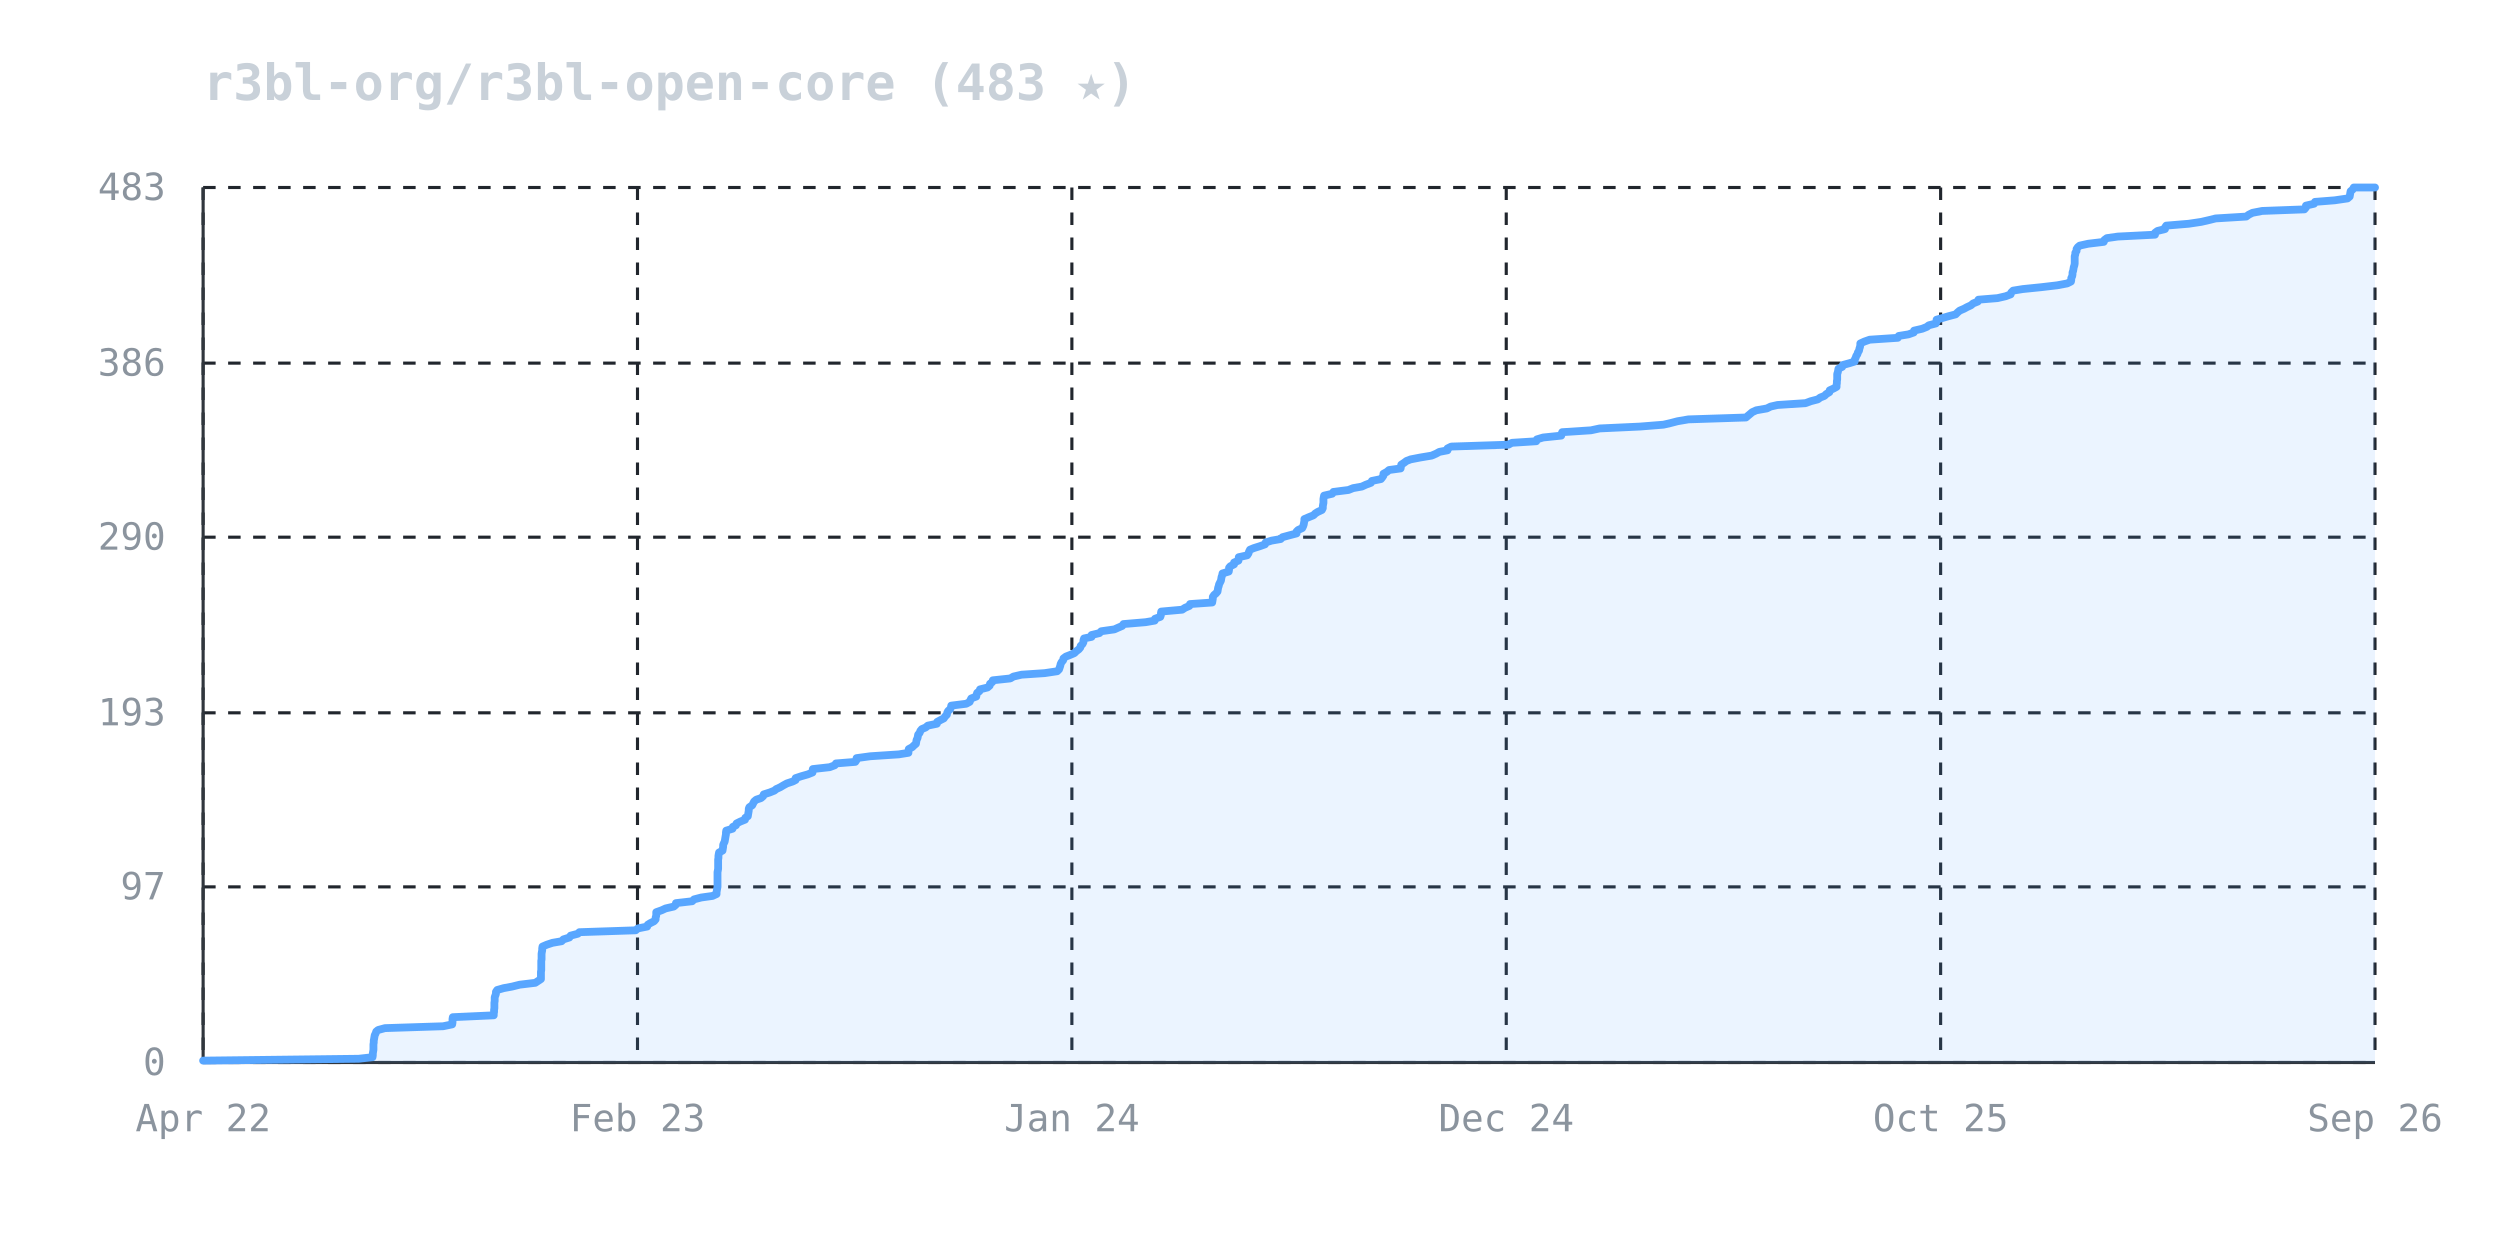
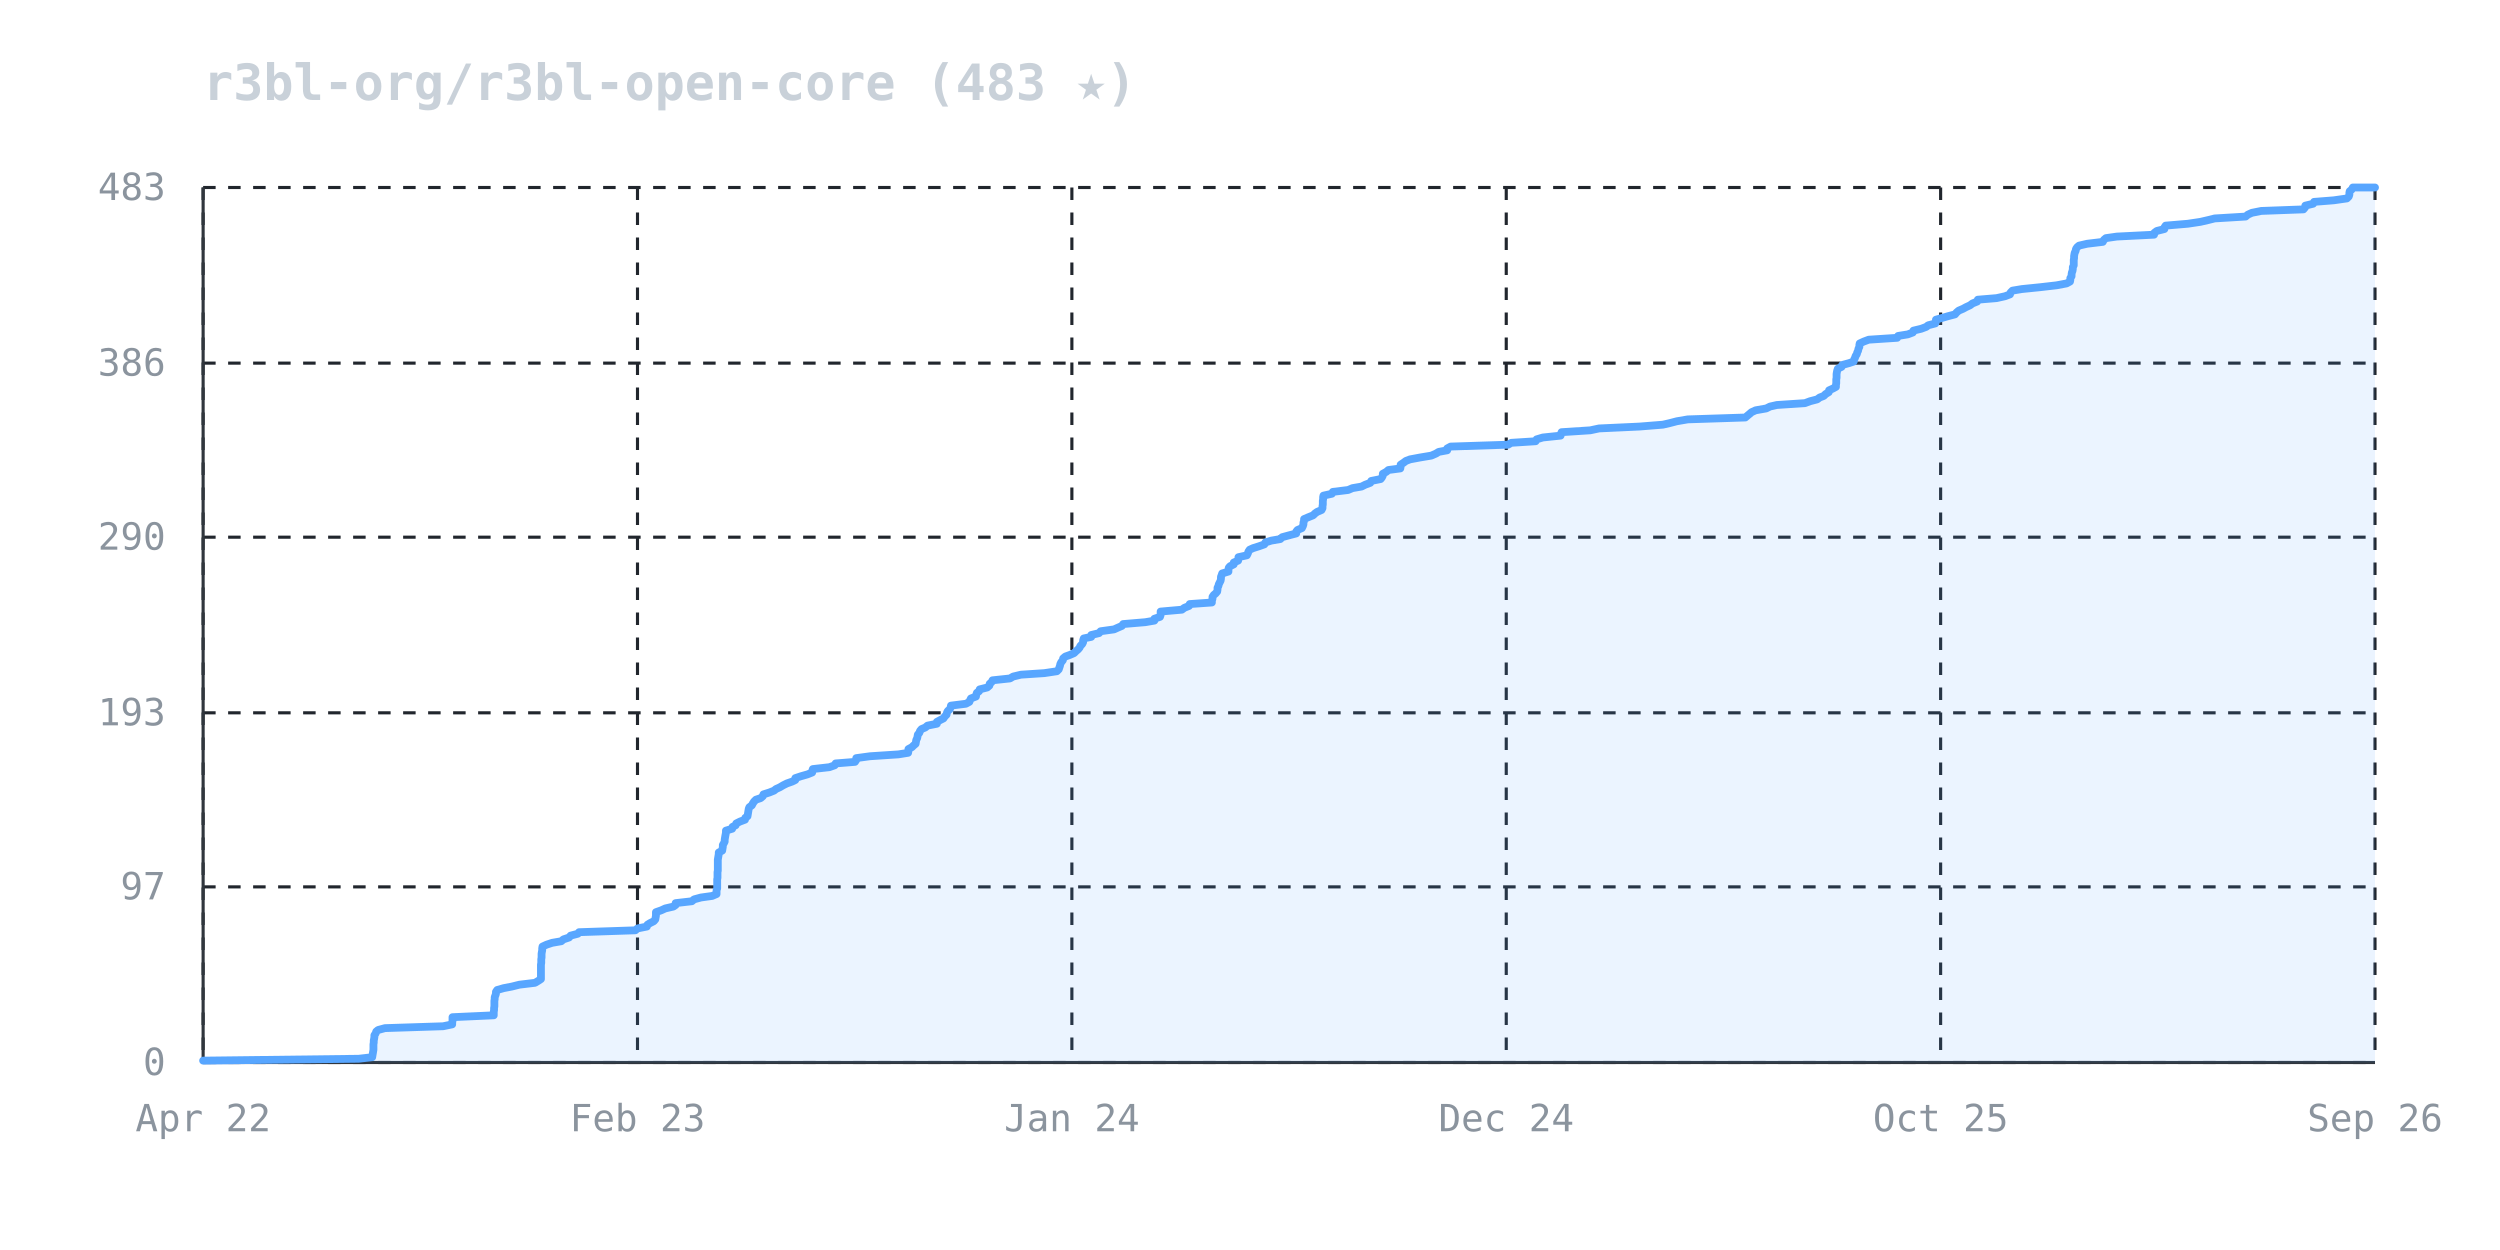
<svg xmlns="http://www.w3.org/2000/svg" viewBox="0 0 800 400" width="100%" height="100%" style="background-color: #0d1117; font-family: Iosevka, 'JetBrains Mono', 'Fira Code', 'Cascadia Code', ui-monospace, SFMono-Regular, Menlo, Monaco, Consolas, monospace;">
  <style>
    .title { fill: #c9d1d9; font-size: 16px; font-weight: 600; font-family: Iosevka, 'JetBrains Mono', 'Fira Code', 'Cascadia Code', ui-monospace, SFMono-Regular, Menlo, Monaco, Consolas, monospace; }
    .axis-line { stroke: #30363d; stroke-width: 1; }
    .line-path { fill: none; stroke: #58a6ff; stroke-width: 2.5; stroke-linejoin: round; stroke-linecap: round; }
    .area-path { fill: #58a6ff; fill-opacity: 0.12; }
  </style>
  <text x="65" y="32" class="title">r3bl-org/r3bl-open-core (483 ★)</text>
  <g id="grid">
    <line x1="65" y1="340.0" x2="760" y2="340.0" stroke="#21262d" stroke-dasharray="4,4" />
    <text x="53" y="344.0" fill="#8b949e" font-size="12" text-anchor="end" font-family="Iosevka, 'JetBrains Mono', 'Fira Code', 'Cascadia Code', ui-monospace, SFMono-Regular, Menlo, Monaco, Consolas, monospace">0</text>
    <line x1="65" y1="283.8" x2="760" y2="283.8" stroke="#21262d" stroke-dasharray="4,4" />
    <text x="53" y="287.8" fill="#8b949e" font-size="12" text-anchor="end" font-family="Iosevka, 'JetBrains Mono', 'Fira Code', 'Cascadia Code', ui-monospace, SFMono-Regular, Menlo, Monaco, Consolas, monospace">97</text>
    <line x1="65" y1="228.1" x2="760" y2="228.1" stroke="#21262d" stroke-dasharray="4,4" />
    <text x="53" y="232.1" fill="#8b949e" font-size="12" text-anchor="end" font-family="Iosevka, 'JetBrains Mono', 'Fira Code', 'Cascadia Code', ui-monospace, SFMono-Regular, Menlo, Monaco, Consolas, monospace">193</text>
    <line x1="65" y1="171.9" x2="760" y2="171.9" stroke="#21262d" stroke-dasharray="4,4" />
    <text x="53" y="175.9" fill="#8b949e" font-size="12" text-anchor="end" font-family="Iosevka, 'JetBrains Mono', 'Fira Code', 'Cascadia Code', ui-monospace, SFMono-Regular, Menlo, Monaco, Consolas, monospace">290</text>
    <line x1="65" y1="116.2" x2="760" y2="116.2" stroke="#21262d" stroke-dasharray="4,4" />
    <text x="53" y="120.2" fill="#8b949e" font-size="12" text-anchor="end" font-family="Iosevka, 'JetBrains Mono', 'Fira Code', 'Cascadia Code', ui-monospace, SFMono-Regular, Menlo, Monaco, Consolas, monospace">386</text>
    <line x1="65" y1="60.0" x2="760" y2="60.0" stroke="#21262d" stroke-dasharray="4,4" />
    <text x="53" y="64.0" fill="#8b949e" font-size="12" text-anchor="end" font-family="Iosevka, 'JetBrains Mono', 'Fira Code', 'Cascadia Code', ui-monospace, SFMono-Regular, Menlo, Monaco, Consolas, monospace">483</text>
    <line x1="65.0" y1="60" x2="65.0" y2="340" stroke="#21262d" stroke-dasharray="4,4" />
    <text x="65.0" y="362.0" fill="#8b949e" font-size="12" text-anchor="middle" font-family="Iosevka, 'JetBrains Mono', 'Fira Code', 'Cascadia Code', ui-monospace, SFMono-Regular, Menlo, Monaco, Consolas, monospace">Apr 22</text>
    <line x1="204.0" y1="60" x2="204.0" y2="340" stroke="#21262d" stroke-dasharray="4,4" />
    <text x="204.0" y="362.0" fill="#8b949e" font-size="12" text-anchor="middle" font-family="Iosevka, 'JetBrains Mono', 'Fira Code', 'Cascadia Code', ui-monospace, SFMono-Regular, Menlo, Monaco, Consolas, monospace">Feb 23</text>
    <line x1="343.0" y1="60" x2="343.0" y2="340" stroke="#21262d" stroke-dasharray="4,4" />
    <text x="343.0" y="362.0" fill="#8b949e" font-size="12" text-anchor="middle" font-family="Iosevka, 'JetBrains Mono', 'Fira Code', 'Cascadia Code', ui-monospace, SFMono-Regular, Menlo, Monaco, Consolas, monospace">Jan 24</text>
    <line x1="482.0" y1="60" x2="482.0" y2="340" stroke="#21262d" stroke-dasharray="4,4" />
    <text x="482.0" y="362.0" fill="#8b949e" font-size="12" text-anchor="middle" font-family="Iosevka, 'JetBrains Mono', 'Fira Code', 'Cascadia Code', ui-monospace, SFMono-Regular, Menlo, Monaco, Consolas, monospace">Dec 24</text>
    <line x1="621.0" y1="60" x2="621.0" y2="340" stroke="#21262d" stroke-dasharray="4,4" />
    <text x="621.0" y="362.0" fill="#8b949e" font-size="12" text-anchor="middle" font-family="Iosevka, 'JetBrains Mono', 'Fira Code', 'Cascadia Code', ui-monospace, SFMono-Regular, Menlo, Monaco, Consolas, monospace">Oct 25</text>
    <line x1="760.0" y1="60" x2="760.0" y2="340" stroke="#21262d" stroke-dasharray="4,4" />
    <text x="760.0" y="362.0" fill="#8b949e" font-size="12" text-anchor="middle" font-family="Iosevka, 'JetBrains Mono', 'Fira Code', 'Cascadia Code', ui-monospace, SFMono-Regular, Menlo, Monaco, Consolas, monospace">Sep 26</text>
  </g>
  <line x1="65" y1="340" x2="760" y2="340" class="axis-line" />
  <line x1="65" y1="60" x2="65" y2="340" class="axis-line" />
-   <polygon points="65.0,340.0 65.0,339.4 114.8,338.8 119.2,338.3 119.3,337.7 119.3,337.1 119.4,336.5 119.5,335.9 119.5,335.4 119.5,334.8 119.5,334.2 119.6,333.6 119.6,333.0 119.7,332.5 119.8,331.9 119.9,331.3 120.2,330.7 120.4,330.1 121.0,329.6 123.2,329.0 141.8,328.4 144.7,327.8 144.8,327.2 144.8,326.7 144.8,326.1 144.9,325.5 158.0,324.9 158.0,324.3 158.1,323.8 158.1,323.2 158.2,322.6 158.2,322.0 158.2,321.4 158.2,320.9 158.3,320.3 158.3,319.7 158.3,319.1 158.5,318.6 158.7,318.0 158.7,317.4 159.1,316.8 161.2,316.2 163.9,315.7 166.3,315.1 171.3,314.5 172.2,313.9 173.1,313.3 173.1,312.8 173.1,312.2 173.1,311.6 173.1,311.0 173.2,310.4 173.2,309.9 173.2,309.3 173.2,308.7 173.2,308.1 173.2,307.5 173.3,307.0 173.3,306.4 173.3,305.8 173.3,305.2 173.4,304.6 173.5,304.1 173.5,303.5 173.6,302.9 175.0,302.3 176.8,301.7 179.7,301.2 180.3,300.6 182.2,300.0 182.6,299.4 184.9,298.8 185.4,298.3 203.4,297.7 204.1,297.1 207.1,296.5 207.3,295.9 208.1,295.4 209.3,294.8 209.8,294.2 209.8,293.6 210.0,293.0 210.0,292.5 210.0,291.9 211.7,291.3 213.0,290.7 215.6,290.1 216.2,289.6 216.3,289.0 221.5,288.4 222.1,287.8 224.4,287.2 228.0,286.7 229.3,286.1 229.3,285.5 229.4,284.9 229.5,284.3 229.6,283.8 229.6,283.2 229.6,282.6 229.6,282.0 229.6,281.4 229.6,280.9 229.6,280.3 229.6,279.7 229.6,279.1 229.7,278.6 229.8,278.0 229.8,277.4 229.8,276.8 229.8,276.2 229.8,275.7 229.8,275.1 229.9,274.5 229.9,273.9 230.0,273.3 230.1,272.8 231.2,272.2 231.3,271.6 231.4,271.0 231.4,270.4 231.6,269.9 231.9,269.3 232.0,268.7 232.1,268.1 232.2,267.5 232.3,267.0 232.3,266.4 232.4,265.8 234.4,265.2 234.5,264.6 235.5,264.1 235.7,263.5 236.9,262.9 238.4,262.3 238.5,261.7 239.3,261.2 239.4,260.6 239.5,260.0 239.6,259.4 239.6,258.8 239.8,258.3 240.7,257.7 241.0,257.1 241.3,256.5 242.0,255.9 243.5,255.4 244.2,254.8 244.4,254.2 246.3,253.6 247.8,253.0 248.4,252.5 249.7,251.9 250.7,251.3 251.8,250.7 253.6,250.1 254.6,249.6 254.6,249.0 256.4,248.4 258.5,247.8 260.0,247.2 260.0,246.7 260.1,246.1 265.5,245.5 267.1,244.9 267.5,244.3 273.7,243.8 274.1,243.2 274.1,242.6 278.5,242.0 287.6,241.4 290.7,240.9 290.7,240.3 290.8,239.7 291.9,239.1 292.4,238.6 293.1,238.0 293.2,237.4 293.3,236.8 293.6,236.2 293.7,235.7 293.8,235.1 294.3,234.5 294.5,233.9 295.0,233.3 296.2,232.8 296.9,232.2 299.8,231.6 299.9,231.0 301.0,230.4 302.0,229.9 302.4,229.3 303.0,228.7 303.1,228.1 303.4,227.5 304.0,227.0 304.3,226.4 304.4,225.8 309.2,225.2 310.3,224.6 310.5,224.1 310.8,223.5 312.4,222.9 312.5,222.3 312.7,221.7 313.4,221.2 313.6,220.6 316.0,220.0 316.7,219.4 316.8,218.8 317.5,218.3 317.7,217.7 323.3,217.1 324.3,216.5 326.9,215.9 334.3,215.4 338.3,214.8 338.9,214.2 339.1,213.6 339.3,213.0 339.4,212.5 339.7,211.9 340.2,211.3 340.3,210.7 341.1,210.1 342.4,209.6 343.8,209.0 344.4,208.4 345.2,207.8 345.7,207.2 345.8,206.7 346.4,206.1 346.7,205.5 346.7,204.9 346.9,204.3 349.3,203.8 349.3,203.2 351.8,202.6 352.4,202.0 356.6,201.4 357.7,200.9 359.1,200.3 359.5,199.7 366.6,199.1 369.5,198.6 369.6,198.0 371.3,197.4 371.5,196.8 371.5,196.2 371.6,195.7 378.3,195.1 379.2,194.5 380.6,193.9 380.8,193.3 387.9,192.8 388.0,192.2 388.1,191.6 388.1,191.0 388.5,190.4 389.1,189.9 389.6,189.3 389.7,188.7 389.8,188.1 390.0,187.5 390.1,187.0 390.4,186.4 390.7,185.8 390.8,185.2 390.9,184.6 391.1,184.1 391.2,183.5 393.2,182.9 393.3,182.3 393.3,181.7 393.7,181.2 394.9,180.6 394.9,180.0 396.3,179.4 396.4,178.8 396.4,178.3 399.1,177.7 399.5,177.1 399.7,176.5 400.0,175.9 401.2,175.4 403.1,174.8 404.8,174.2 405.0,173.6 406.9,173.0 409.8,172.5 410.4,171.9 412.6,171.3 414.9,170.7 414.9,170.1 415.4,169.6 416.7,169.0 417.0,168.4 417.2,167.8 417.3,167.2 417.4,166.7 417.4,166.1 418.8,165.5 420.3,164.9 420.9,164.3 421.7,163.8 423.0,163.2 423.3,162.6 423.3,162.0 423.4,161.4 423.5,160.9 423.5,160.3 423.5,159.7 423.6,159.1 423.7,158.6 426.3,158.0 426.7,157.4 431.5,156.8 433.0,156.2 435.8,155.7 437.1,155.1 438.7,154.5 439.0,153.9 441.9,153.3 442.3,152.8 442.7,152.2 442.7,151.6 443.8,151.0 444.5,150.4 448.2,149.9 448.3,149.3 448.4,148.7 449.3,148.1 450.1,147.5 451.4,147.0 454.5,146.4 458.1,145.8 459.5,145.2 460.6,144.6 463.2,144.1 463.2,143.5 464.4,142.9 482.7,142.3 483.8,141.7 491.6,141.2 491.8,140.6 493.8,140.0 499.6,139.4 499.7,138.8 499.9,138.3 509.1,137.7 511.9,137.1 524.8,136.5 532.3,135.9 534.5,135.4 536.8,134.8 540.3,134.2 558.7,133.6 559.4,133.0 560.0,132.5 560.7,131.9 562.0,131.3 565.4,130.7 566.6,130.1 568.8,129.6 577.8,129.0 579.4,128.4 581.7,127.8 582.5,127.2 583.8,126.7 584.4,126.1 585.4,125.5 585.5,124.9 586.8,124.3 587.7,123.8 587.7,123.2 587.8,122.6 587.8,122.0 587.9,121.4 587.9,120.9 587.9,120.3 587.9,119.7 588.1,119.1 588.2,118.6 588.3,118.0 589.5,117.4 589.7,116.8 591.9,116.2 593.5,115.7 593.5,115.1 593.8,114.5 594.0,113.9 594.4,113.3 594.5,112.8 594.9,112.2 595.0,111.6 595.2,111.0 595.3,110.4 595.3,109.9 596.6,109.3 598.3,108.7 607.3,108.1 607.6,107.5 610.7,107.0 612.4,106.4 612.5,105.8 615.1,105.2 616.6,104.6 617.2,104.1 619.5,103.5 619.7,102.9 619.7,102.3 621.8,101.7 623.5,101.2 625.8,100.6 626.4,100.0 627.1,99.4 628.5,98.8 629.4,98.3 630.7,97.7 631.4,97.1 632.9,96.5 633.1,95.9 639.2,95.4 641.8,94.8 643.4,94.2 643.6,93.6 644.2,93.0 647.3,92.5 653.2,91.9 658.3,91.3 661.5,90.7 662.7,90.1 662.8,89.6 662.8,89.0 663.1,88.4 663.2,87.8 663.2,87.2 663.4,86.7 663.5,86.1 663.6,85.5 663.8,84.9 663.9,84.3 663.9,83.8 663.9,83.2 663.9,82.6 663.9,82.0 664.1,81.4 664.1,80.9 664.5,80.3 664.5,79.7 664.9,79.1 665.5,78.6 668.2,78.0 673.2,77.4 673.4,76.8 674.2,76.2 677.7,75.7 689.6,75.1 689.6,74.5 690.4,73.9 692.8,73.3 692.8,72.8 693.2,72.2 700.4,71.6 704.4,71.0 707.0,70.4 709.0,69.9 718.8,69.3 719.6,68.7 720.8,68.1 723.9,67.5 737.4,67.0 737.9,66.4 737.9,65.8 740.5,65.2 740.8,64.6 747.1,64.1 751.2,63.5 751.9,62.9 752.0,62.3 752.1,61.7 752.2,61.2 752.9,60.6 753.2,60.0 760.0,60.0 760.0,340.0" class="area-path" />
-   <polyline points="65.0,339.4 114.8,338.8 119.2,338.3 119.3,337.7 119.3,337.1 119.4,336.5 119.5,335.9 119.5,335.4 119.5,334.8 119.5,334.2 119.6,333.6 119.6,333.0 119.7,332.5 119.8,331.9 119.9,331.3 120.2,330.7 120.4,330.1 121.0,329.6 123.2,329.0 141.8,328.4 144.7,327.8 144.8,327.2 144.8,326.7 144.8,326.1 144.9,325.5 158.0,324.9 158.0,324.3 158.1,323.8 158.1,323.2 158.2,322.6 158.2,322.0 158.2,321.4 158.2,320.9 158.3,320.3 158.3,319.7 158.3,319.1 158.5,318.6 158.7,318.0 158.7,317.4 159.1,316.8 161.2,316.2 163.9,315.7 166.3,315.1 171.3,314.5 172.2,313.9 173.1,313.3 173.1,312.8 173.1,312.2 173.1,311.6 173.1,311.0 173.2,310.4 173.2,309.9 173.2,309.3 173.2,308.7 173.2,308.1 173.2,307.5 173.3,307.0 173.3,306.4 173.3,305.8 173.3,305.2 173.4,304.6 173.5,304.1 173.5,303.5 173.6,302.9 175.0,302.3 176.8,301.7 179.7,301.2 180.3,300.6 182.2,300.0 182.6,299.4 184.9,298.8 185.4,298.3 203.4,297.7 204.1,297.1 207.1,296.5 207.3,295.9 208.1,295.4 209.3,294.8 209.8,294.2 209.8,293.6 210.0,293.0 210.0,292.5 210.0,291.9 211.7,291.3 213.0,290.7 215.6,290.1 216.2,289.6 216.3,289.0 221.5,288.4 222.1,287.8 224.4,287.2 228.0,286.7 229.3,286.1 229.3,285.5 229.4,284.9 229.5,284.3 229.6,283.8 229.6,283.2 229.6,282.6 229.6,282.0 229.6,281.4 229.6,280.9 229.6,280.3 229.6,279.7 229.6,279.1 229.7,278.6 229.8,278.0 229.8,277.4 229.8,276.8 229.8,276.2 229.8,275.7 229.8,275.1 229.9,274.5 229.9,273.9 230.0,273.3 230.1,272.8 231.2,272.2 231.3,271.6 231.4,271.0 231.4,270.4 231.6,269.9 231.9,269.3 232.0,268.7 232.1,268.1 232.2,267.5 232.3,267.0 232.3,266.4 232.4,265.8 234.4,265.2 234.5,264.6 235.5,264.1 235.7,263.5 236.9,262.9 238.4,262.3 238.5,261.7 239.3,261.2 239.4,260.6 239.5,260.0 239.6,259.4 239.6,258.8 239.8,258.3 240.7,257.7 241.0,257.1 241.3,256.5 242.0,255.9 243.5,255.4 244.2,254.8 244.4,254.2 246.3,253.6 247.8,253.0 248.4,252.5 249.7,251.9 250.7,251.3 251.8,250.7 253.6,250.1 254.6,249.6 254.6,249.0 256.4,248.4 258.5,247.8 260.0,247.2 260.0,246.7 260.1,246.1 265.5,245.5 267.1,244.9 267.5,244.3 273.7,243.8 274.1,243.2 274.1,242.6 278.5,242.0 287.6,241.4 290.7,240.9 290.7,240.3 290.8,239.7 291.9,239.1 292.4,238.6 293.1,238.0 293.2,237.4 293.3,236.8 293.6,236.2 293.7,235.7 293.8,235.1 294.3,234.5 294.5,233.9 295.0,233.3 296.2,232.8 296.9,232.2 299.8,231.6 299.9,231.0 301.0,230.4 302.0,229.9 302.4,229.3 303.0,228.7 303.1,228.1 303.4,227.5 304.0,227.0 304.3,226.4 304.4,225.8 309.2,225.2 310.3,224.6 310.5,224.1 310.8,223.5 312.4,222.9 312.5,222.3 312.7,221.7 313.4,221.2 313.6,220.6 316.0,220.0 316.7,219.4 316.8,218.8 317.5,218.3 317.7,217.7 323.3,217.1 324.3,216.5 326.9,215.9 334.3,215.4 338.3,214.8 338.9,214.2 339.1,213.6 339.3,213.0 339.4,212.5 339.7,211.9 340.2,211.3 340.3,210.7 341.1,210.1 342.4,209.6 343.8,209.0 344.4,208.4 345.2,207.8 345.7,207.2 345.8,206.7 346.4,206.1 346.7,205.5 346.7,204.9 346.9,204.3 349.3,203.8 349.3,203.2 351.8,202.6 352.4,202.0 356.6,201.4 357.7,200.9 359.1,200.3 359.5,199.7 366.6,199.1 369.5,198.6 369.6,198.0 371.3,197.4 371.5,196.8 371.5,196.2 371.6,195.7 378.3,195.1 379.2,194.5 380.6,193.9 380.8,193.3 387.9,192.8 388.0,192.2 388.1,191.6 388.1,191.0 388.5,190.4 389.1,189.9 389.6,189.3 389.7,188.7 389.8,188.1 390.0,187.5 390.1,187.0 390.4,186.4 390.7,185.8 390.8,185.2 390.9,184.6 391.1,184.1 391.2,183.5 393.2,182.9 393.3,182.3 393.3,181.7 393.7,181.2 394.9,180.6 394.9,180.0 396.3,179.4 396.4,178.8 396.4,178.3 399.1,177.7 399.5,177.1 399.7,176.5 400.0,175.9 401.2,175.4 403.1,174.8 404.8,174.2 405.0,173.6 406.9,173.0 409.8,172.5 410.4,171.9 412.6,171.3 414.9,170.7 414.9,170.1 415.4,169.6 416.7,169.0 417.0,168.4 417.2,167.8 417.3,167.2 417.4,166.7 417.4,166.1 418.8,165.5 420.3,164.9 420.9,164.3 421.7,163.8 423.0,163.2 423.3,162.6 423.3,162.0 423.4,161.4 423.5,160.9 423.5,160.3 423.5,159.7 423.6,159.1 423.7,158.6 426.3,158.0 426.7,157.4 431.5,156.8 433.0,156.2 435.8,155.7 437.1,155.1 438.7,154.5 439.0,153.9 441.9,153.3 442.3,152.8 442.7,152.2 442.7,151.6 443.8,151.0 444.5,150.4 448.2,149.9 448.3,149.3 448.4,148.7 449.3,148.1 450.1,147.5 451.4,147.0 454.5,146.4 458.1,145.8 459.5,145.2 460.6,144.6 463.2,144.1 463.2,143.5 464.4,142.9 482.7,142.3 483.8,141.7 491.6,141.2 491.8,140.6 493.8,140.0 499.6,139.4 499.7,138.8 499.9,138.3 509.1,137.7 511.9,137.1 524.8,136.5 532.3,135.9 534.5,135.4 536.8,134.8 540.3,134.2 558.7,133.6 559.4,133.0 560.0,132.5 560.7,131.9 562.0,131.3 565.4,130.7 566.6,130.1 568.8,129.6 577.8,129.0 579.4,128.4 581.7,127.8 582.5,127.2 583.8,126.7 584.4,126.1 585.4,125.5 585.5,124.9 586.8,124.3 587.7,123.8 587.7,123.2 587.8,122.6 587.8,122.0 587.9,121.4 587.9,120.9 587.9,120.3 587.9,119.7 588.1,119.1 588.2,118.6 588.3,118.0 589.5,117.4 589.7,116.8 591.9,116.2 593.5,115.7 593.5,115.1 593.8,114.5 594.0,113.9 594.4,113.3 594.5,112.8 594.9,112.2 595.0,111.6 595.2,111.0 595.3,110.4 595.3,109.9 596.6,109.3 598.3,108.7 607.3,108.1 607.6,107.5 610.7,107.0 612.4,106.4 612.5,105.8 615.1,105.2 616.6,104.6 617.2,104.1 619.5,103.5 619.7,102.9 619.7,102.3 621.8,101.7 623.5,101.2 625.8,100.6 626.4,100.0 627.1,99.4 628.5,98.8 629.4,98.3 630.7,97.7 631.4,97.1 632.9,96.5 633.1,95.9 639.2,95.4 641.8,94.8 643.4,94.2 643.6,93.6 644.2,93.0 647.3,92.5 653.2,91.9 658.3,91.3 661.5,90.7 662.7,90.1 662.8,89.6 662.8,89.0 663.1,88.4 663.2,87.8 663.2,87.2 663.4,86.7 663.5,86.1 663.6,85.5 663.8,84.9 663.9,84.3 663.9,83.8 663.9,83.2 663.9,82.6 663.9,82.0 664.1,81.4 664.1,80.9 664.5,80.3 664.5,79.7 664.9,79.1 665.5,78.6 668.2,78.0 673.2,77.4 673.4,76.8 674.2,76.2 677.7,75.7 689.6,75.1 689.6,74.5 690.4,73.9 692.8,73.3 692.8,72.8 693.2,72.2 700.4,71.6 704.4,71.0 707.0,70.4 709.0,69.9 718.8,69.3 719.6,68.7 720.8,68.1 723.9,67.5 737.4,67.0 737.9,66.4 737.9,65.8 740.5,65.2 740.8,64.6 747.1,64.1 751.2,63.5 751.9,62.9 752.0,62.3 752.1,61.7 752.2,61.2 752.9,60.6 753.2,60.0 760.0,60.0" class="line-path" />
+   <polygon points="65.0,340.0 65.0,339.4 114.8,338.8 119.1,338.3 119.2,337.7 119.3,337.1 119.4,336.5 119.5,335.9 119.5,335.4 119.5,334.8 119.5,334.2 119.6,333.6 119.6,333.0 119.7,332.5 119.8,331.9 119.8,331.3 120.2,330.7 120.4,330.1 121.0,329.6 123.2,329.0 141.8,328.4 144.7,327.8 144.7,327.2 144.8,326.7 144.8,326.1 144.8,325.5 158.0,324.9 158.0,324.3 158.0,323.8 158.1,323.2 158.1,322.6 158.2,322.0 158.2,321.4 158.2,320.9 158.2,320.3 158.3,319.7 158.3,319.1 158.5,318.6 158.7,318.0 158.7,317.4 159.1,316.8 161.2,316.2 163.8,315.7 166.2,315.1 171.2,314.5 172.2,313.9 173.1,313.3 173.1,312.8 173.1,312.2 173.1,311.6 173.1,311.0 173.1,310.4 173.1,309.9 173.1,309.3 173.1,308.7 173.2,308.1 173.2,307.5 173.2,307.0 173.3,306.4 173.3,305.8 173.3,305.2 173.4,304.6 173.5,304.1 173.5,303.5 173.6,302.9 174.9,302.3 176.7,301.7 179.6,301.2 180.3,300.6 182.1,300.0 182.6,299.4 184.9,298.8 185.3,298.3 203.3,297.7 204.0,297.1 207.0,296.5 207.2,295.9 208.0,295.4 209.2,294.8 209.7,294.2 209.8,293.6 209.9,293.0 209.9,292.5 209.9,291.9 211.6,291.3 212.9,290.7 215.5,290.1 216.2,289.6 216.2,289.0 221.4,288.4 222.1,287.8 224.3,287.2 227.9,286.7 229.3,286.1 229.3,285.5 229.3,284.9 229.5,284.3 229.5,283.8 229.5,283.2 229.5,282.6 229.5,282.0 229.5,281.4 229.6,280.9 229.6,280.3 229.6,279.7 229.6,279.1 229.7,278.6 229.7,278.0 229.7,277.4 229.7,276.8 229.7,276.2 229.7,275.7 229.7,275.1 229.8,274.5 229.9,273.9 230.0,273.3 230.0,272.8 231.1,272.2 231.2,271.6 231.3,271.0 231.3,270.4 231.6,269.9 231.9,269.3 231.9,268.7 232.0,268.1 232.1,267.5 232.2,267.0 232.3,266.4 232.3,265.8 234.3,265.2 234.4,264.6 235.4,264.1 235.6,263.5 236.8,262.9 238.4,262.3 238.5,261.7 239.2,261.2 239.3,260.6 239.4,260.0 239.5,259.4 239.6,258.8 239.8,258.3 240.6,257.7 240.9,257.1 241.3,256.5 241.9,255.9 243.4,255.4 244.1,254.8 244.3,254.2 246.2,253.6 247.7,253.0 248.3,252.5 249.6,251.9 250.6,251.3 251.8,250.7 253.5,250.1 254.5,249.6 254.5,249.0 256.3,248.4 258.4,247.8 259.9,247.2 259.9,246.7 260.1,246.1 265.4,245.5 267.1,244.9 267.4,244.3 273.6,243.8 274.0,243.2 274.0,242.6 278.4,242.0 287.5,241.4 290.6,240.9 290.7,240.3 290.7,239.7 291.8,239.1 292.3,238.6 293.0,238.0 293.1,237.4 293.2,236.8 293.5,236.2 293.6,235.7 293.7,235.1 294.2,234.5 294.4,233.9 294.9,233.3 296.1,232.8 296.8,232.2 299.8,231.6 299.8,231.0 300.9,230.4 301.9,229.9 302.3,229.3 302.9,228.7 303.0,228.1 303.3,227.5 303.9,227.0 304.2,226.4 304.3,225.8 309.1,225.2 310.2,224.6 310.4,224.1 310.7,223.5 312.3,222.9 312.4,222.3 312.6,221.7 313.3,221.2 313.5,220.6 315.9,220.0 316.6,219.4 316.7,218.8 317.3,218.3 317.6,217.7 323.2,217.1 324.2,216.5 326.7,215.9 334.2,215.4 338.2,214.8 338.8,214.2 339.0,213.6 339.2,213.0 339.3,212.5 339.6,211.9 340.1,211.3 340.2,210.7 340.9,210.1 342.3,209.6 343.7,209.0 344.3,208.4 345.0,207.8 345.5,207.2 345.7,206.7 346.3,206.1 346.6,205.5 346.6,204.9 346.8,204.3 349.2,203.8 349.2,203.2 351.7,202.6 352.2,202.0 356.5,201.4 357.6,200.9 359.0,200.3 359.4,199.7 366.5,199.1 369.4,198.6 369.4,198.0 371.2,197.4 371.4,196.8 371.4,196.2 371.4,195.7 378.2,195.1 379.0,194.5 380.5,193.9 380.7,193.3 387.8,192.8 387.8,192.2 388.0,191.6 388.0,191.0 388.4,190.4 389.0,189.9 389.5,189.3 389.6,188.7 389.6,188.1 389.9,187.5 390.0,187.0 390.3,186.4 390.6,185.8 390.7,185.2 390.7,184.6 390.9,184.1 391.1,183.5 393.1,182.9 393.1,182.3 393.2,181.7 393.6,181.2 394.8,180.6 394.8,180.0 396.2,179.4 396.3,178.8 396.3,178.3 399.0,177.7 399.3,177.1 399.5,176.5 399.9,175.9 401.0,175.4 402.9,174.8 404.6,174.2 404.9,173.6 406.8,173.0 409.7,172.5 410.3,171.9 412.5,171.3 414.8,170.7 414.8,170.1 415.2,169.6 416.6,169.0 416.9,168.4 417.1,167.8 417.1,167.2 417.3,166.7 417.3,166.1 418.7,165.5 420.2,164.9 420.8,164.3 421.5,163.8 422.9,163.2 423.2,162.6 423.2,162.0 423.3,161.4 423.3,160.9 423.3,160.3 423.4,159.7 423.4,159.1 423.5,158.6 426.2,158.0 426.5,157.4 431.4,156.8 432.8,156.2 435.7,155.7 436.9,155.1 438.5,154.5 438.8,153.9 441.8,153.3 442.2,152.8 442.5,152.2 442.5,151.6 443.6,151.0 444.3,150.4 448.1,149.9 448.2,149.3 448.2,148.7 449.1,148.1 449.9,147.5 451.2,147.0 454.4,146.4 458.0,145.8 459.4,145.2 460.4,144.6 463.1,144.1 463.1,143.5 464.2,142.9 482.6,142.3 483.6,141.7 491.4,141.2 491.7,140.6 493.7,140.0 499.4,139.4 499.5,138.8 499.7,138.3 508.9,137.7 511.7,137.1 524.6,136.5 532.1,135.9 534.3,135.4 536.6,134.8 540.1,134.2 558.5,133.6 559.2,133.0 559.8,132.5 560.5,131.9 561.8,131.3 565.2,130.7 566.4,130.1 568.6,129.6 577.6,129.0 579.2,128.4 581.5,127.8 582.3,127.2 583.6,126.7 584.2,126.1 585.2,125.5 585.3,124.9 586.6,124.3 587.5,123.8 587.5,123.2 587.6,122.6 587.6,122.0 587.6,121.4 587.7,120.9 587.7,120.3 587.7,119.7 587.8,119.1 587.9,118.6 588.1,118.0 589.3,117.4 589.5,116.8 591.7,116.2 593.2,115.7 593.3,115.1 593.6,114.5 593.8,113.9 594.2,113.3 594.3,112.8 594.6,112.2 594.7,111.6 595.0,111.0 595.0,110.4 595.1,109.9 596.4,109.3 598.0,108.7 607.1,108.1 607.4,107.5 610.5,107.0 612.1,106.4 612.3,105.8 614.8,105.2 616.4,104.6 617.0,104.1 619.3,103.5 619.5,102.9 619.5,102.3 621.6,101.7 623.3,101.2 625.6,100.6 626.1,100.0 626.8,99.4 628.2,98.8 629.1,98.3 630.4,97.7 631.2,97.1 632.7,96.5 632.9,95.9 638.9,95.4 641.6,94.8 643.2,94.2 643.4,93.6 644.0,93.0 647.0,92.5 652.9,91.9 658.1,91.3 661.3,90.7 662.4,90.1 662.5,89.6 662.5,89.0 662.9,88.4 662.9,87.8 663.0,87.2 663.2,86.7 663.3,86.1 663.3,85.5 663.6,84.9 663.6,84.3 663.6,83.8 663.6,83.2 663.7,82.6 663.7,82.0 663.8,81.4 663.9,80.9 664.2,80.3 664.3,79.7 664.7,79.1 665.3,78.6 667.9,78.0 672.9,77.4 673.2,76.8 673.9,76.2 677.4,75.7 689.3,75.1 689.4,74.5 690.2,73.9 692.6,73.3 692.6,72.8 693.0,72.2 700.1,71.6 704.1,71.0 706.7,70.4 708.7,69.9 718.6,69.3 719.3,68.7 720.6,68.1 723.6,67.5 737.1,67.0 737.6,66.4 737.7,65.8 740.2,65.2 740.5,64.6 746.8,64.1 751.0,63.5 751.6,62.9 751.8,62.3 751.8,61.7 751.9,61.2 752.6,60.6 752.9,60.0 760.0,60.0 760.0,340.0" class="area-path" />
+   <polyline points="65.0,339.4 114.8,338.8 119.1,338.3 119.2,337.7 119.3,337.1 119.4,336.5 119.5,335.9 119.5,335.4 119.5,334.8 119.5,334.2 119.6,333.6 119.6,333.0 119.7,332.5 119.8,331.9 119.8,331.3 120.2,330.7 120.4,330.1 121.0,329.6 123.2,329.0 141.8,328.4 144.7,327.8 144.7,327.2 144.8,326.7 144.8,326.1 144.8,325.5 158.0,324.9 158.0,324.3 158.0,323.8 158.1,323.2 158.1,322.6 158.2,322.0 158.2,321.4 158.2,320.9 158.2,320.3 158.3,319.7 158.3,319.1 158.5,318.6 158.7,318.0 158.7,317.4 159.1,316.8 161.2,316.2 163.8,315.7 166.2,315.1 171.2,314.5 172.2,313.9 173.1,313.3 173.1,312.8 173.1,312.2 173.1,311.6 173.1,311.0 173.1,310.4 173.1,309.9 173.1,309.3 173.1,308.7 173.2,308.1 173.2,307.5 173.2,307.0 173.3,306.4 173.3,305.8 173.3,305.2 173.4,304.6 173.5,304.1 173.5,303.5 173.6,302.9 174.9,302.3 176.7,301.7 179.6,301.2 180.3,300.6 182.1,300.0 182.6,299.4 184.9,298.8 185.3,298.3 203.3,297.7 204.0,297.1 207.0,296.5 207.2,295.9 208.0,295.4 209.2,294.8 209.7,294.2 209.8,293.6 209.9,293.0 209.9,292.5 209.9,291.9 211.6,291.3 212.9,290.7 215.5,290.1 216.2,289.6 216.2,289.0 221.4,288.4 222.1,287.8 224.3,287.2 227.9,286.7 229.3,286.1 229.3,285.5 229.3,284.9 229.5,284.3 229.5,283.8 229.5,283.2 229.5,282.6 229.5,282.0 229.5,281.4 229.6,280.9 229.6,280.3 229.6,279.7 229.6,279.1 229.7,278.6 229.7,278.0 229.7,277.4 229.7,276.8 229.7,276.2 229.7,275.7 229.7,275.1 229.8,274.5 229.9,273.9 230.0,273.3 230.0,272.8 231.1,272.2 231.2,271.6 231.3,271.0 231.3,270.4 231.6,269.9 231.9,269.3 231.9,268.7 232.0,268.1 232.1,267.5 232.2,267.0 232.3,266.4 232.3,265.8 234.3,265.2 234.4,264.6 235.4,264.1 235.6,263.5 236.8,262.9 238.4,262.3 238.5,261.7 239.2,261.2 239.3,260.6 239.4,260.0 239.5,259.4 239.6,258.8 239.8,258.3 240.6,257.7 240.9,257.1 241.3,256.5 241.9,255.9 243.4,255.4 244.1,254.8 244.3,254.2 246.2,253.6 247.7,253.0 248.3,252.5 249.6,251.9 250.6,251.3 251.8,250.7 253.5,250.1 254.5,249.6 254.5,249.0 256.3,248.4 258.4,247.8 259.9,247.2 259.9,246.7 260.1,246.1 265.4,245.5 267.1,244.9 267.4,244.3 273.6,243.8 274.0,243.2 274.0,242.6 278.4,242.0 287.5,241.4 290.6,240.9 290.7,240.3 290.7,239.7 291.8,239.1 292.3,238.6 293.0,238.0 293.1,237.4 293.2,236.8 293.5,236.2 293.6,235.7 293.7,235.1 294.2,234.5 294.4,233.9 294.9,233.3 296.1,232.8 296.8,232.2 299.8,231.6 299.8,231.0 300.9,230.4 301.9,229.9 302.3,229.3 302.9,228.7 303.0,228.1 303.3,227.5 303.9,227.0 304.2,226.4 304.3,225.8 309.1,225.2 310.2,224.6 310.4,224.1 310.7,223.5 312.3,222.9 312.4,222.3 312.6,221.7 313.3,221.2 313.5,220.6 315.9,220.0 316.6,219.4 316.7,218.8 317.3,218.3 317.6,217.7 323.2,217.1 324.2,216.5 326.7,215.9 334.2,215.4 338.2,214.8 338.8,214.2 339.0,213.6 339.2,213.0 339.3,212.5 339.6,211.9 340.1,211.3 340.2,210.7 340.9,210.1 342.3,209.6 343.7,209.0 344.3,208.4 345.0,207.8 345.5,207.2 345.7,206.7 346.3,206.1 346.6,205.5 346.6,204.9 346.8,204.3 349.2,203.8 349.2,203.2 351.7,202.6 352.2,202.0 356.5,201.4 357.6,200.9 359.0,200.3 359.4,199.7 366.5,199.1 369.4,198.6 369.4,198.0 371.2,197.4 371.4,196.8 371.4,196.2 371.4,195.7 378.2,195.1 379.0,194.5 380.5,193.9 380.7,193.3 387.8,192.8 387.8,192.2 388.0,191.6 388.0,191.0 388.4,190.4 389.0,189.9 389.5,189.3 389.6,188.7 389.6,188.1 389.9,187.5 390.0,187.0 390.3,186.4 390.6,185.8 390.7,185.2 390.7,184.6 390.9,184.1 391.1,183.5 393.1,182.9 393.1,182.3 393.2,181.7 393.6,181.2 394.8,180.6 394.8,180.0 396.2,179.4 396.3,178.8 396.3,178.3 399.0,177.7 399.3,177.1 399.5,176.5 399.9,175.9 401.0,175.4 402.9,174.8 404.6,174.2 404.9,173.6 406.8,173.0 409.7,172.5 410.3,171.9 412.5,171.3 414.8,170.7 414.8,170.1 415.2,169.6 416.6,169.0 416.9,168.4 417.1,167.8 417.1,167.2 417.3,166.7 417.3,166.1 418.7,165.5 420.2,164.9 420.8,164.3 421.5,163.8 422.9,163.2 423.2,162.6 423.2,162.0 423.3,161.4 423.3,160.9 423.3,160.3 423.4,159.7 423.4,159.1 423.5,158.6 426.2,158.0 426.5,157.4 431.4,156.8 432.8,156.2 435.7,155.7 436.9,155.1 438.5,154.5 438.8,153.9 441.8,153.3 442.2,152.8 442.5,152.2 442.5,151.6 443.6,151.0 444.3,150.4 448.1,149.9 448.2,149.3 448.2,148.7 449.1,148.1 449.9,147.5 451.2,147.0 454.4,146.4 458.0,145.8 459.4,145.2 460.4,144.6 463.1,144.1 463.1,143.5 464.2,142.9 482.6,142.3 483.6,141.7 491.4,141.2 491.7,140.6 493.7,140.0 499.4,139.4 499.5,138.8 499.7,138.3 508.9,137.7 511.7,137.1 524.6,136.5 532.1,135.9 534.3,135.4 536.6,134.8 540.1,134.2 558.5,133.6 559.2,133.0 559.8,132.5 560.5,131.9 561.8,131.3 565.2,130.7 566.4,130.1 568.6,129.6 577.6,129.0 579.2,128.4 581.5,127.8 582.3,127.2 583.6,126.7 584.2,126.1 585.2,125.5 585.3,124.9 586.6,124.3 587.5,123.8 587.5,123.2 587.6,122.6 587.6,122.0 587.6,121.4 587.7,120.9 587.7,120.3 587.7,119.7 587.8,119.1 587.9,118.6 588.1,118.0 589.3,117.4 589.5,116.8 591.7,116.2 593.2,115.7 593.3,115.1 593.6,114.5 593.8,113.9 594.2,113.3 594.3,112.8 594.6,112.2 594.7,111.6 595.0,111.0 595.0,110.4 595.1,109.9 596.4,109.3 598.0,108.7 607.1,108.1 607.4,107.5 610.5,107.0 612.1,106.4 612.3,105.8 614.8,105.2 616.4,104.6 617.0,104.1 619.3,103.5 619.5,102.9 619.5,102.3 621.6,101.7 623.3,101.2 625.6,100.6 626.1,100.0 626.8,99.4 628.2,98.8 629.1,98.3 630.4,97.7 631.2,97.1 632.7,96.5 632.9,95.9 638.9,95.4 641.6,94.8 643.2,94.2 643.4,93.6 644.0,93.0 647.0,92.5 652.9,91.9 658.1,91.3 661.3,90.7 662.4,90.1 662.5,89.6 662.5,89.0 662.9,88.4 662.9,87.8 663.0,87.2 663.2,86.7 663.3,86.1 663.3,85.5 663.6,84.9 663.6,84.3 663.6,83.8 663.6,83.2 663.7,82.6 663.7,82.0 663.8,81.4 663.9,80.9 664.2,80.3 664.3,79.7 664.7,79.1 665.3,78.6 667.9,78.0 672.9,77.4 673.2,76.8 673.9,76.2 677.4,75.7 689.3,75.1 689.4,74.5 690.2,73.9 692.6,73.3 692.6,72.8 693.0,72.2 700.1,71.6 704.1,71.0 706.7,70.4 708.7,69.9 718.6,69.3 719.3,68.7 720.6,68.1 723.6,67.5 737.1,67.0 737.6,66.4 737.7,65.8 740.2,65.2 740.5,64.6 746.8,64.1 751.0,63.5 751.6,62.9 751.8,62.3 751.8,61.7 751.9,61.2 752.6,60.6 752.9,60.0 760.0,60.0" class="line-path" />
</svg>
